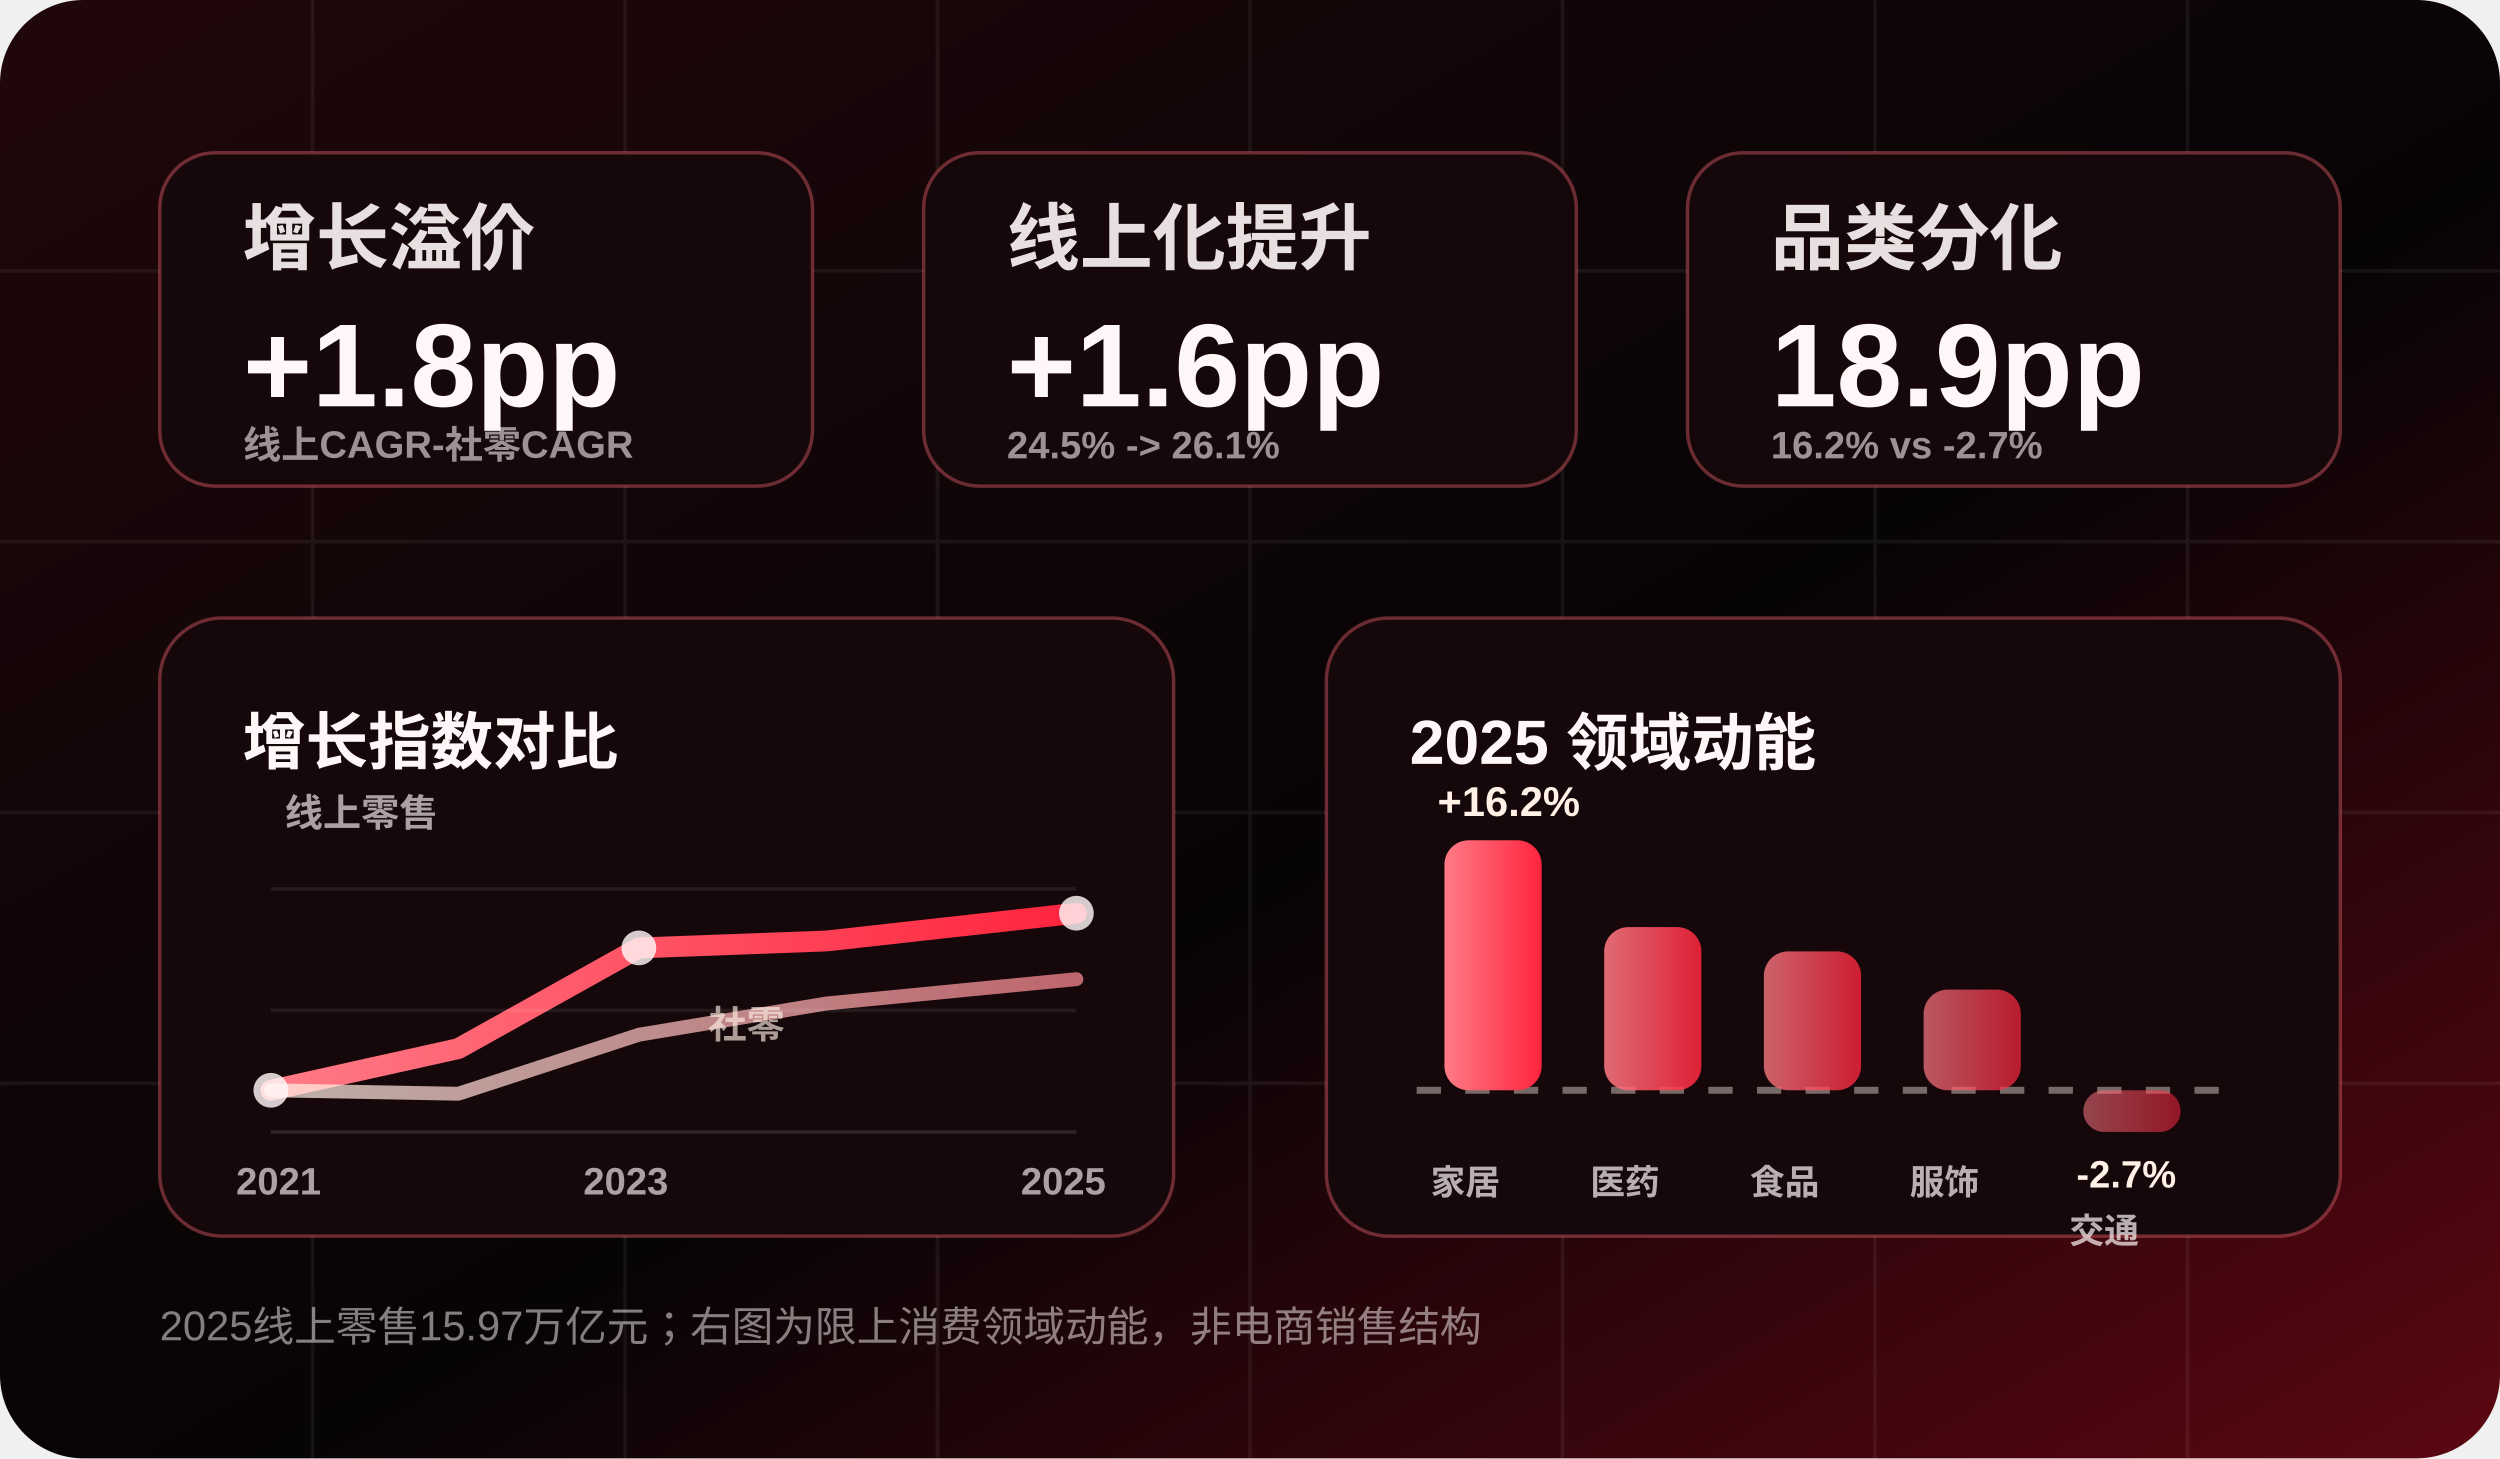
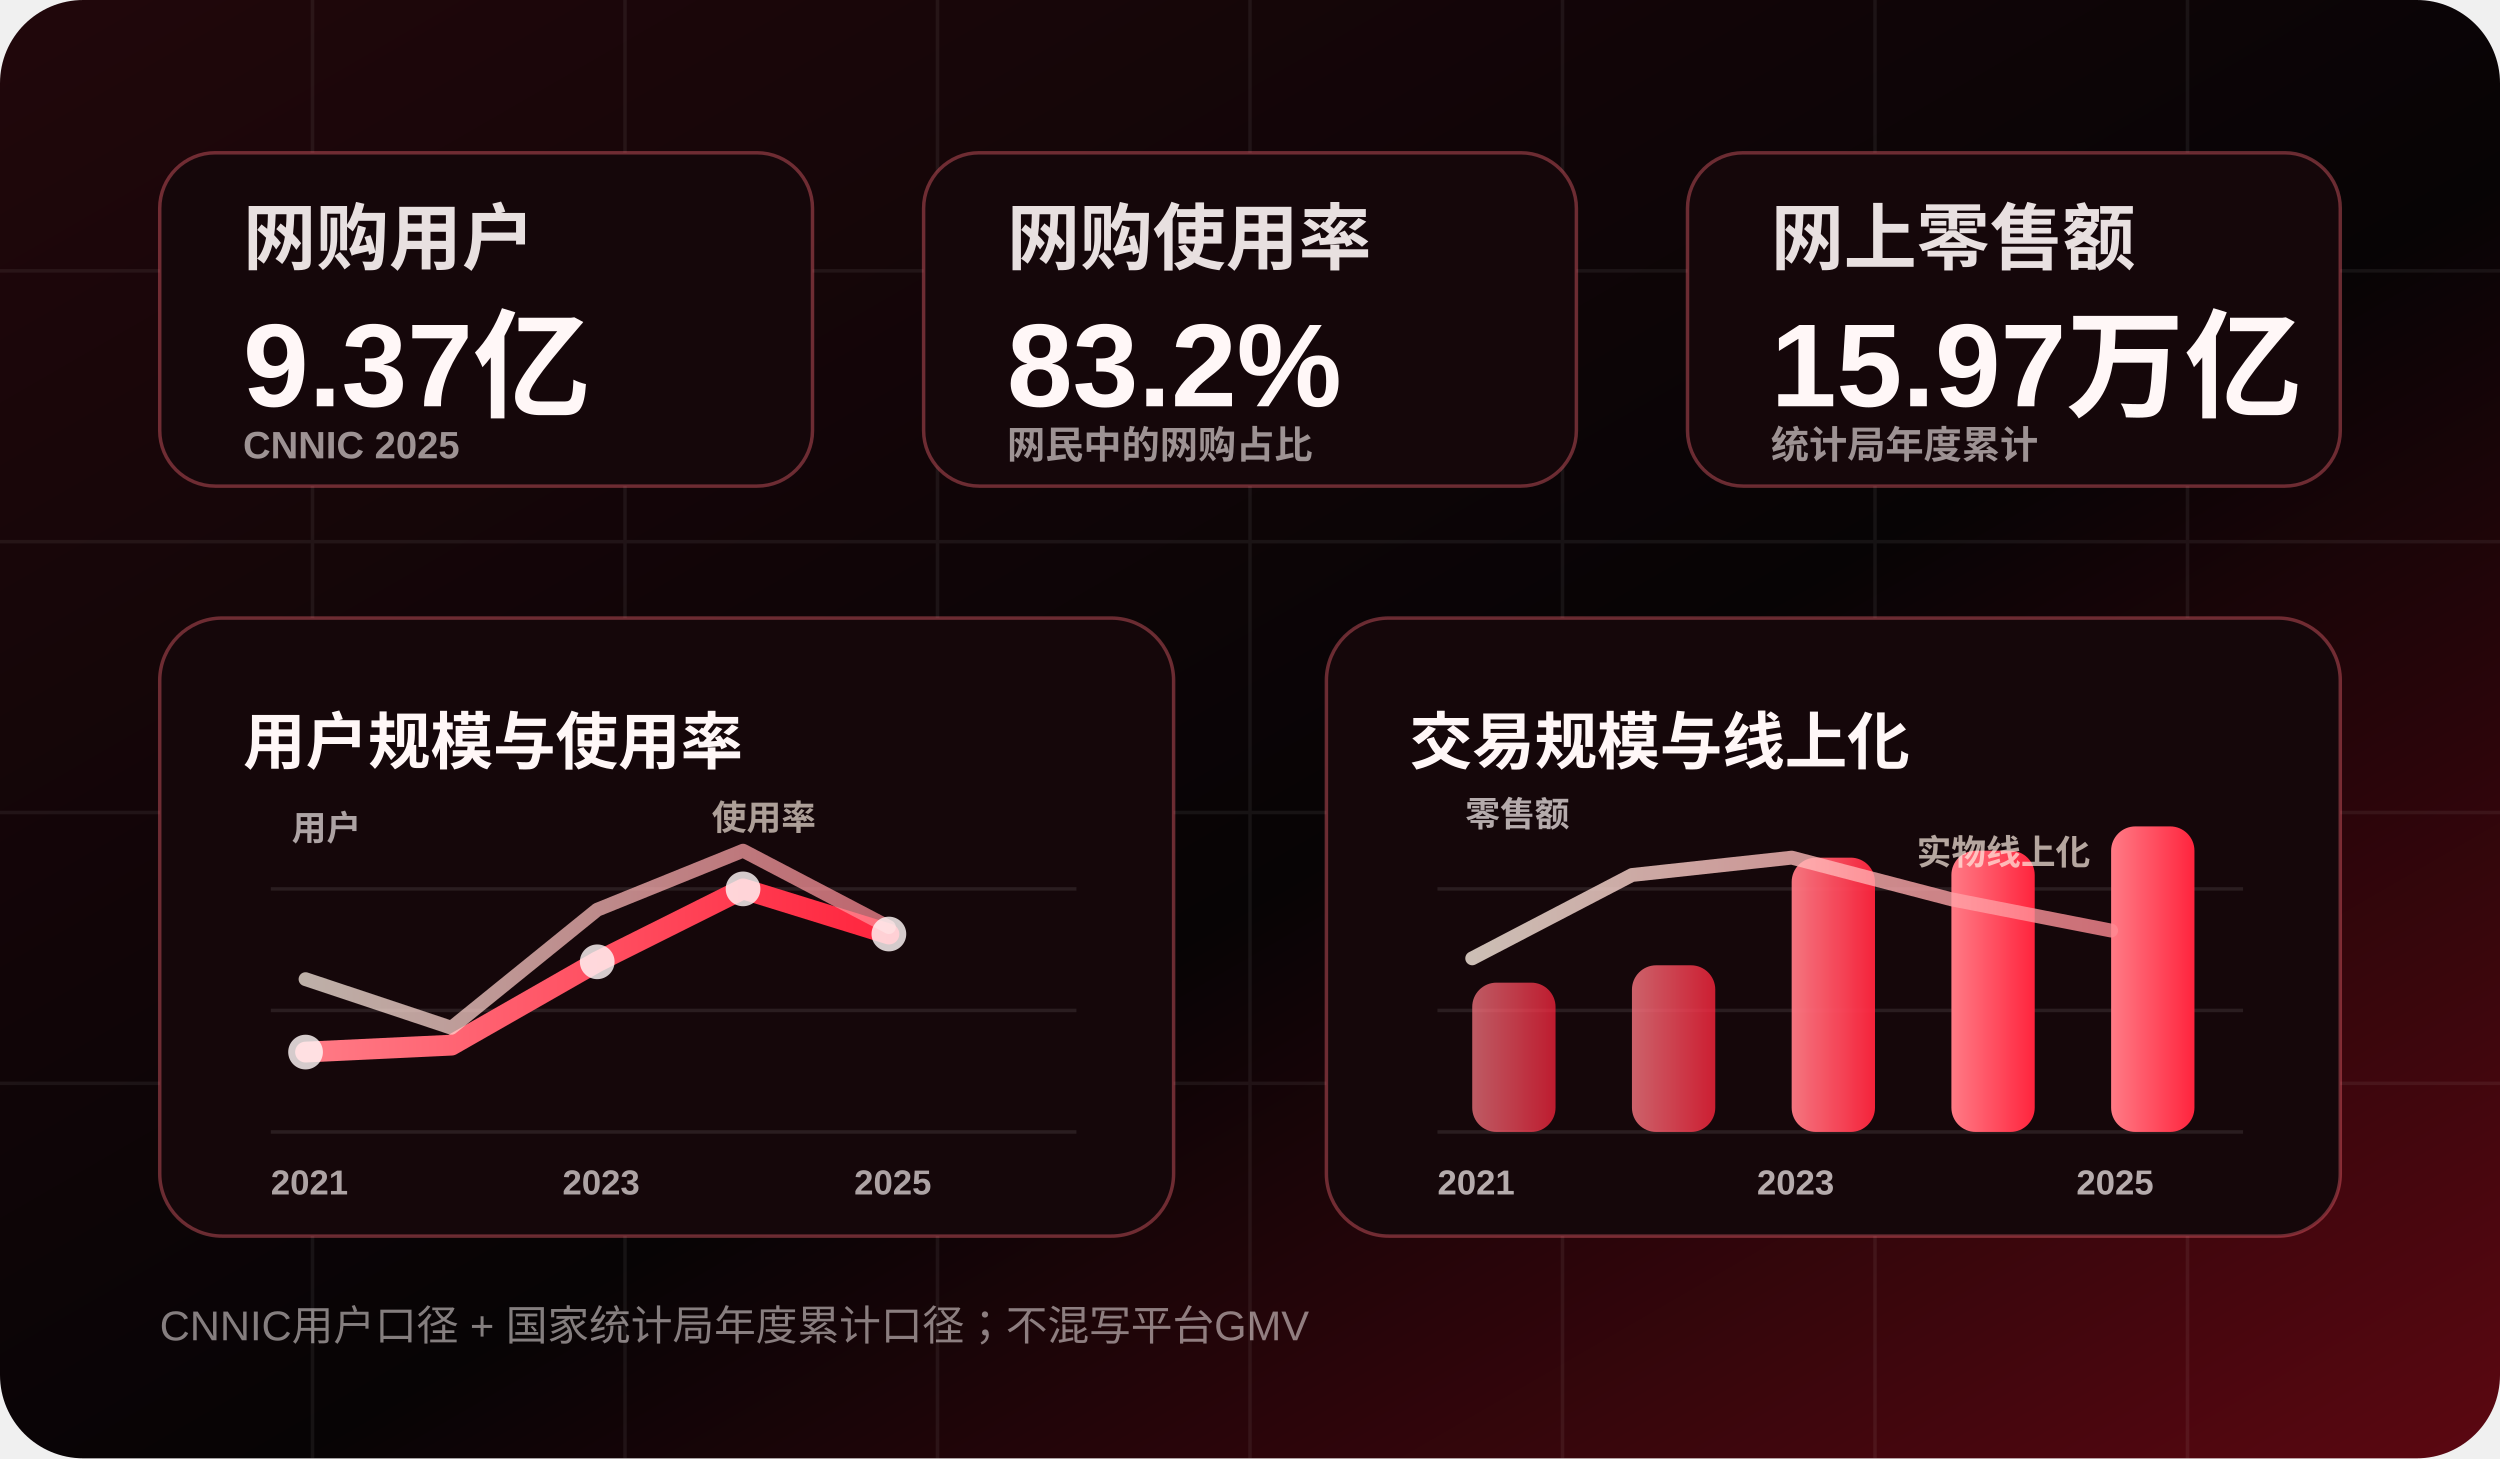
<svg xmlns="http://www.w3.org/2000/svg" width="720" height="420" viewBox="0 0 720 420" role="img" aria-labelledby="title desc">
  <defs>
    <linearGradient id="bg" x1="0" x2="1" y1="0" y2="1">
      <stop offset="0" stop-color="#21070b" />
      <stop offset="0.56" stop-color="#070405" />
      <stop offset="1" stop-color="#5c0711" />
    </linearGradient>
    <linearGradient id="red" x1="0" x2="1">
      <stop offset="0" stop-color="#ff7b86" />
      <stop offset="1" stop-color="#ff243d" />
    </linearGradient>
    <linearGradient id="cream" x1="0" x2="1">
      <stop offset="0" stop-color="#fff1e5" />
      <stop offset="1" stop-color="#ff8a94" />
    </linearGradient>
  </defs>
  <rect width="720" height="420" rx="24" fill="url(#bg)" />
  <path d="M0 78H720M0 156H720M0 234H720M0 312H720M90 0V420M180 0V420M270 0V420M360 0V420M450 0V420M540 0V420M630 0V420" stroke="#fff" stroke-opacity=".06" />
  <g fill="#15070a" stroke="#ff6b78" stroke-opacity=".38">
    <rect x="46" y="44" width="188" height="96" rx="16" />
    <rect x="266" y="44" width="188" height="96" rx="16" />
    <rect x="486" y="44" width="188" height="96" rx="16" />
    <rect x="46" y="178" width="292" height="178" rx="18" />
    <rect x="382" y="178" width="292" height="178" rx="18" />
  </g>
  <g font-family="Microsoft YaHei, Arial, sans-serif" fill="#fff7f7">
-     <text x="70" y="76" font-size="21" opacity=".9" font-weight="800">增长溢价</text>
-     <text x="70" y="117" font-size="34" font-weight="900">+1.8pp</text>
-     <text x="70" y="132" font-size="11" opacity=".58" font-weight="700">线上CAGR-社零CAGR</text>
-     <text x="290" y="76" font-size="21" opacity=".9" font-weight="800">线上化提升</text>
-     <text x="290" y="117" font-size="34" font-weight="900">+1.6pp</text>
-     <text x="290" y="132" font-size="11" opacity=".58" font-weight="700">24.5% -&gt; 26.1%</text>
-     <text x="510" y="76" font-size="21" opacity=".9" font-weight="800">品类分化</text>
-     <text x="510" y="117" font-size="34" font-weight="900">18.9pp</text>
-     <text x="510" y="132" font-size="11" opacity=".58" font-weight="700">16.2% vs -2.7%</text>
-     <text x="70" y="220" font-size="18" font-weight="900">增长指数对比</text>
-     <text x="406" y="220" font-size="18" font-weight="900">2025 领域动能</text>
+     <text x="70" y="76" font-size="21" opacity=".9" font-weight="800">网购用户</text>
+     <text x="70" y="117" font-size="34" font-weight="900">9.37亿</text>
+     <text x="70" y="132" font-size="11" opacity=".58" font-weight="700">CNNIC 2025</text>
+     <text x="290" y="76" font-size="21" opacity=".9" font-weight="800">网购使用率</text>
+     <text x="290" y="117" font-size="34" font-weight="900">83.2%</text>
+     <text x="290" y="132" font-size="11" opacity=".58" font-weight="700">网民中的网购占比</text>
+     <text x="510" y="76" font-size="21" opacity=".9" font-weight="800">网上零售额</text>
+     <text x="510" y="117" font-size="34" font-weight="900">15.97万亿</text>
+     <text x="510" y="132" font-size="11" opacity=".58" font-weight="700">统计局年度累计</text>
+     <text x="70" y="220" font-size="18" font-weight="900">用户规模与使用率</text>
+     <text x="406" y="220" font-size="18" font-weight="900">交易规模与线上化</text>
  </g>
-   <path d="M78 314 L132 302 L184 273 L238 271 L310 263" stroke="url(#red)" stroke-width="6" fill="none" stroke-linecap="round" stroke-linejoin="round" />
-   <path d="M78 314 L132 315 L184 298 L238 289 L310 282" stroke="url(#cream)" stroke-width="4" fill="none" stroke-linecap="round" stroke-linejoin="round" opacity=".72" />
-   <path d="M78 326 H310" stroke="#fff" stroke-opacity=".12" />
-   <path d="M78 291 H310M78 256 H310" stroke="#fff" stroke-opacity=".08" />
+   <path d="M78 326H310M78 291H310M78 256H310" stroke="#fff" stroke-opacity=".09" />
+   <path d="M88 303 L130 301 L172 277 L214 256 L256 269" stroke="url(#red)" stroke-width="6" fill="none" stroke-linecap="round" stroke-linejoin="round" />
+   <path d="M88 282 L130 296 L172 262 L214 245 L256 267" stroke="url(#cream)" stroke-width="4" fill="none" stroke-linecap="round" stroke-linejoin="round" opacity=".72" />
  <g fill="#fff7f7" opacity=".82">
-     <circle cx="78" cy="314" r="5" />
-     <circle cx="184" cy="273" r="5" />
-     <circle cx="310" cy="263" r="5" />
+     <circle cx="88" cy="303" r="5" />
+     <circle cx="172" cy="277" r="5" />
+     <circle cx="214" cy="256" r="5" />
+     <circle cx="256" cy="269" r="5" />
  </g>
-   <g font-family="Microsoft YaHei, Arial, sans-serif" fill="#fff7f7" opacity=".64" font-size="11" font-weight="700">
-     <text x="68" y="344">2021</text>
-     <text x="168" y="344">2023</text>
-     <text x="294" y="344">2025</text>
-     <text x="82" y="238">线上零售</text>
-     <text x="204" y="299" fill="#fff1e5">社零</text>
+   <g font-family="Microsoft YaHei, Arial, sans-serif" fill="#fff7f7" opacity=".65" font-size="10" font-weight="800">
+     <text x="78" y="344">2021</text>
+     <text x="162" y="344">2023</text>
+     <text x="246" y="344">2025</text>
+     <text x="84" y="242">用户</text>
+     <text x="205" y="239" fill="#fff1e5">使用率</text>
  </g>
-   <path d="M408 314 H646" stroke="#fff1e5" stroke-width="2" stroke-dasharray="7 7" opacity=".42" />
+   <path d="M414 326H646M414 291H646M414 256H646" stroke="#fff" stroke-opacity=".09" />
  <g fill="url(#red)">
-     <rect x="416" y="242" width="28" height="72" rx="7" />
-     <rect x="462" y="267" width="28" height="47" rx="7" opacity=".86" />
-     <rect x="508" y="274" width="28" height="40" rx="7" opacity=".78" />
-     <rect x="554" y="285" width="28" height="29" rx="7" opacity=".7" />
-     <rect x="600" y="314" width="28" height="12" rx="6" opacity=".54" />
+     <rect x="424" y="283" width="24" height="43" rx="7" opacity=".72" />
+     <rect x="470" y="278" width="24" height="48" rx="7" opacity=".78" />
+     <rect x="516" y="247" width="24" height="79" rx="7" opacity=".95" />
+     <rect x="562" y="245" width="24" height="81" rx="7" />
+     <rect x="608" y="238" width="24" height="88" rx="7" />
  </g>
-   <text x="414" y="235" fill="#fff1e5" font-family="Microsoft YaHei, Arial, sans-serif" font-size="12" font-weight="900">+16.2%</text>
-   <text x="598" y="342" fill="#fff1e5" font-family="Microsoft YaHei, Arial, sans-serif" font-size="11" font-weight="800">-2.7%</text>
-   <g font-family="Microsoft YaHei, Arial, sans-serif" fill="#fff7f7" opacity=".7" font-size="10" font-weight="700">
-     <text x="412" y="344">家居</text>
-     <text x="458" y="344">医药</text>
-     <text x="504" y="344">食品</text>
-     <text x="550" y="344">服饰</text>
-     <text x="596" y="358">交通</text>
+   <path d="M424 276 L470 252 L516 247 L562 259 L608 268" stroke="url(#cream)" stroke-width="4" fill="none" stroke-linecap="round" stroke-linejoin="round" opacity=".78" />
+   <g font-family="Microsoft YaHei, Arial, sans-serif" fill="#fff7f7" opacity=".68" font-size="10" font-weight="700">
+     <text x="414" y="344">2021</text>
+     <text x="506" y="344">2023</text>
+     <text x="598" y="344">2025</text>
+     <text x="422" y="238">零售额</text>
+     <text x="552" y="249" fill="#fff1e5">实物线上化</text>
  </g>
-   <text x="46" y="386" fill="#fff7f7" opacity=".5" font-family="Microsoft YaHei, Arial, sans-serif" font-size="12">2025线上零售15.97万亿元；右图为限上消费领域动能，非电商销售结构</text>
+   <text x="46" y="386" fill="#fff7f7" opacity=".5" font-family="Microsoft YaHei, Arial, sans-serif" font-size="12">CNNIC用户口径 + 国家统计局年度累计口径；不混写平台GMV</text>
</svg>
